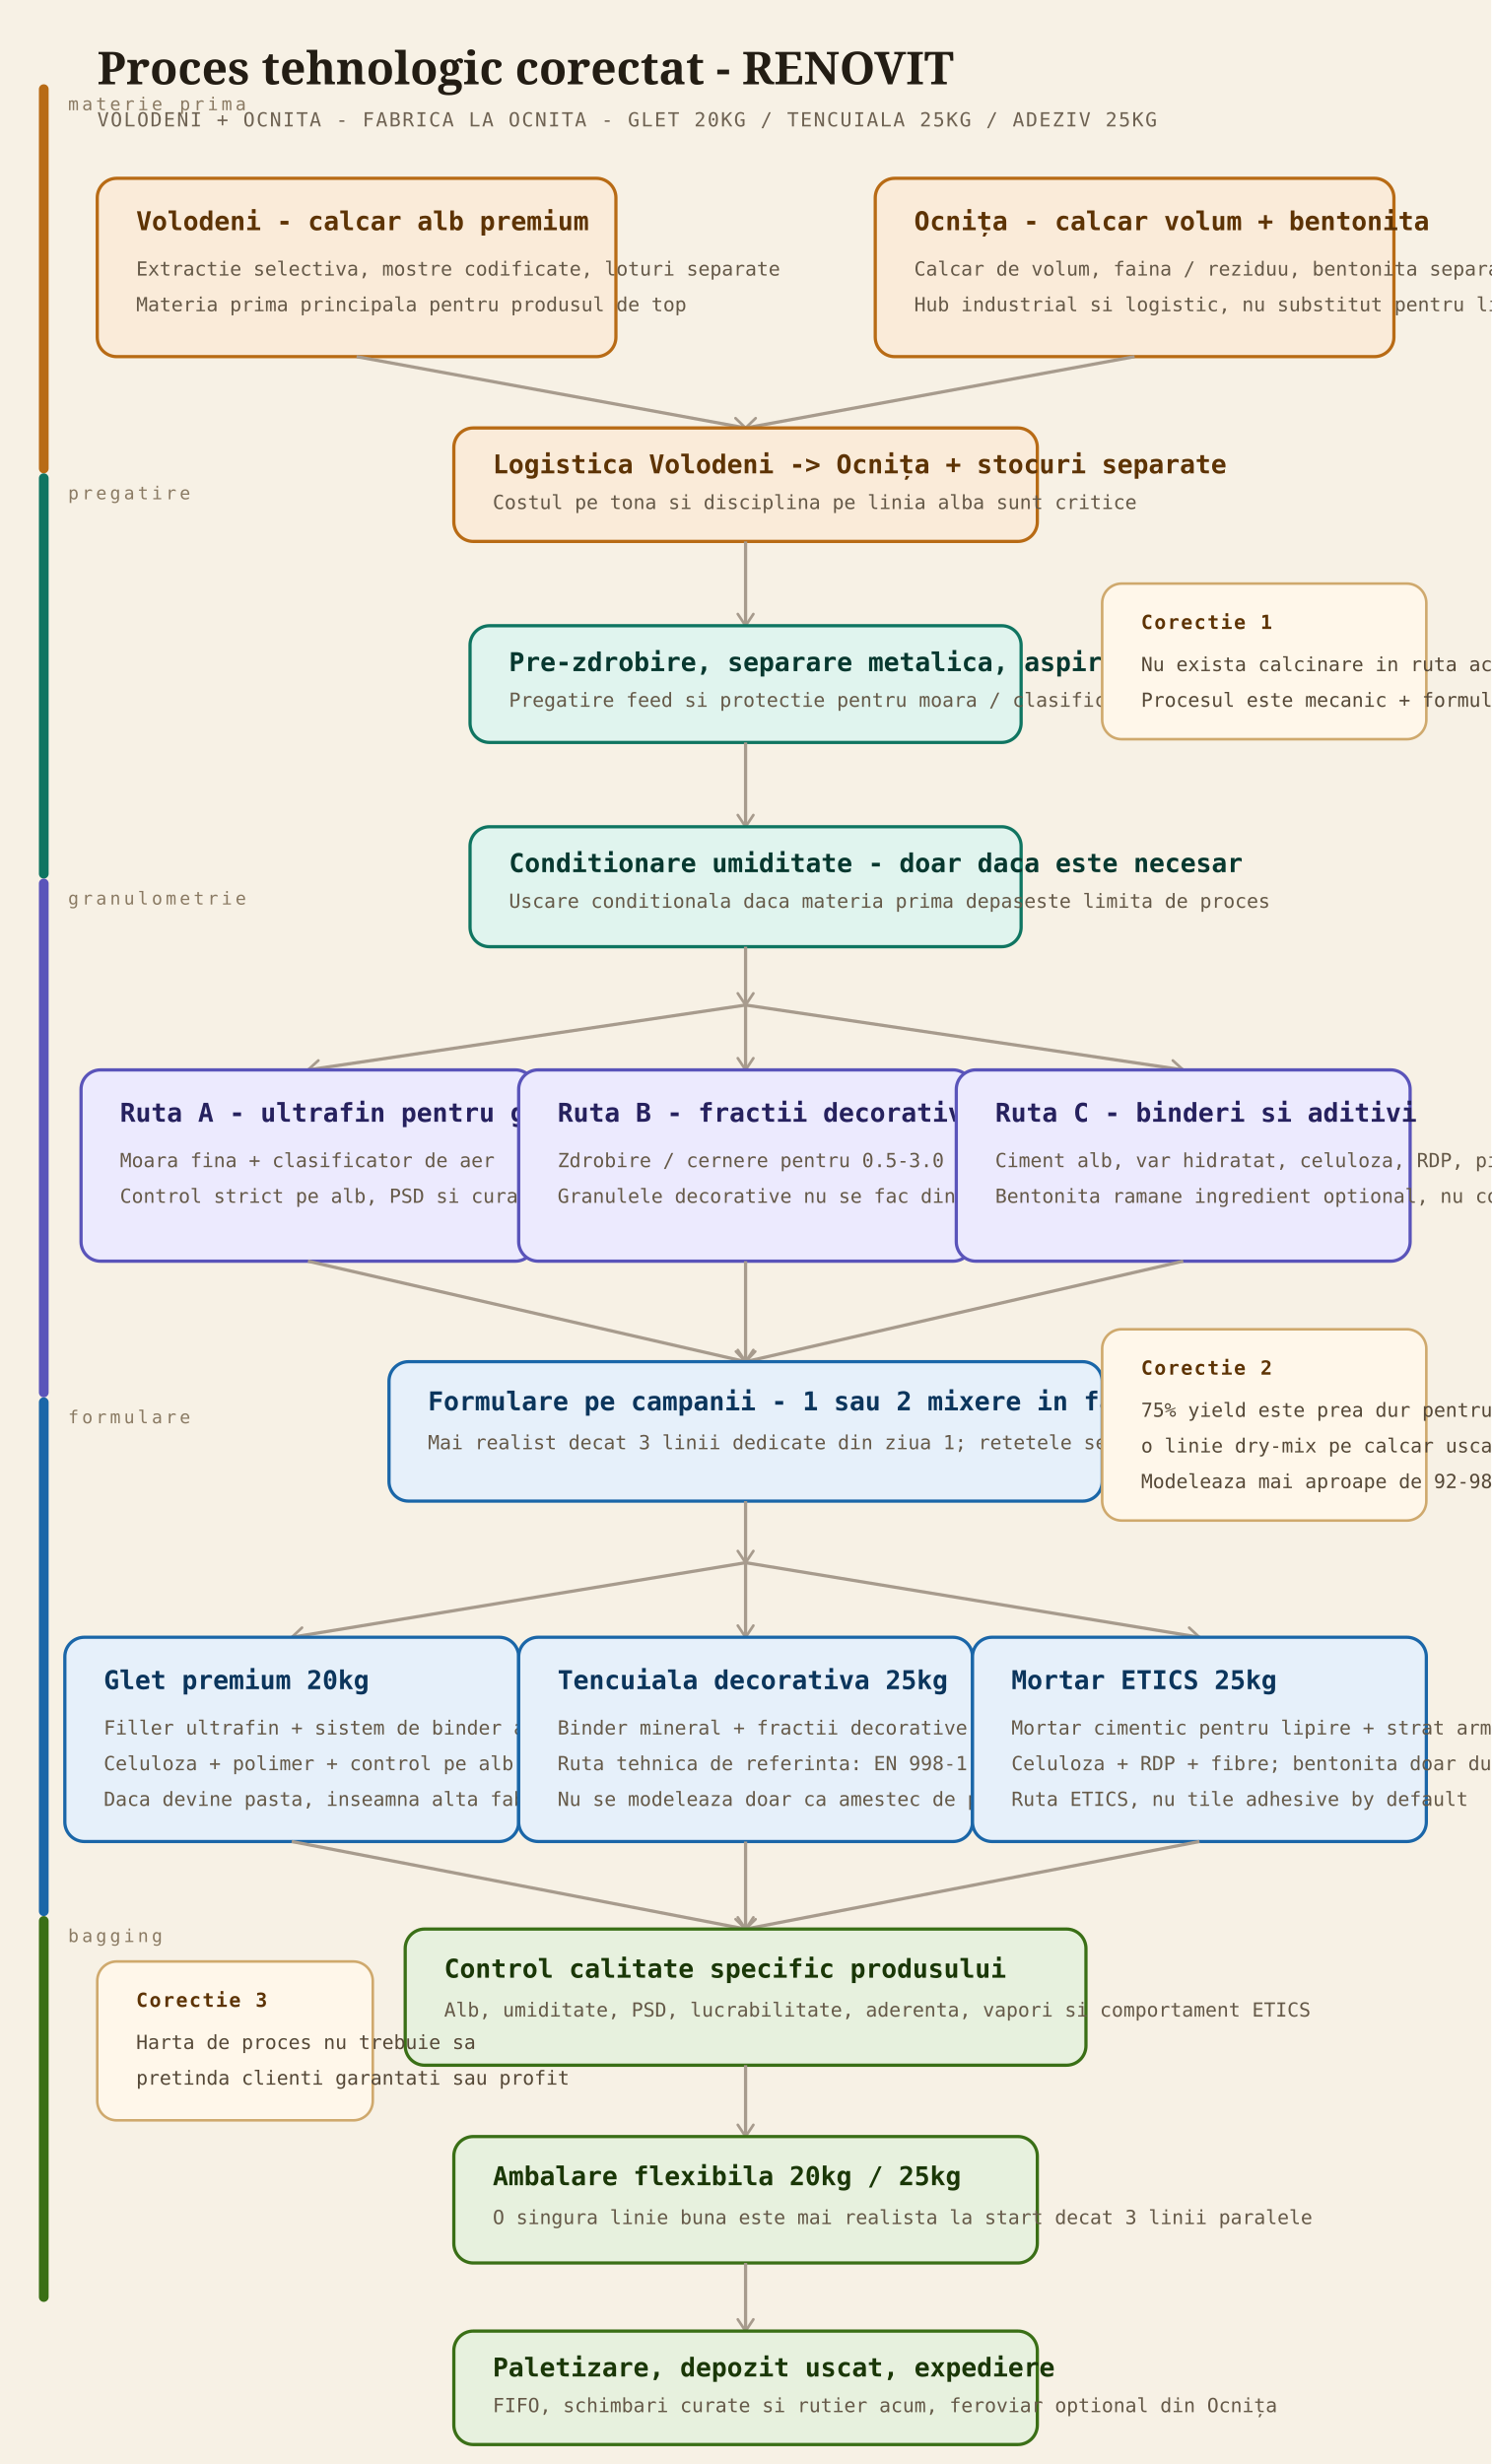
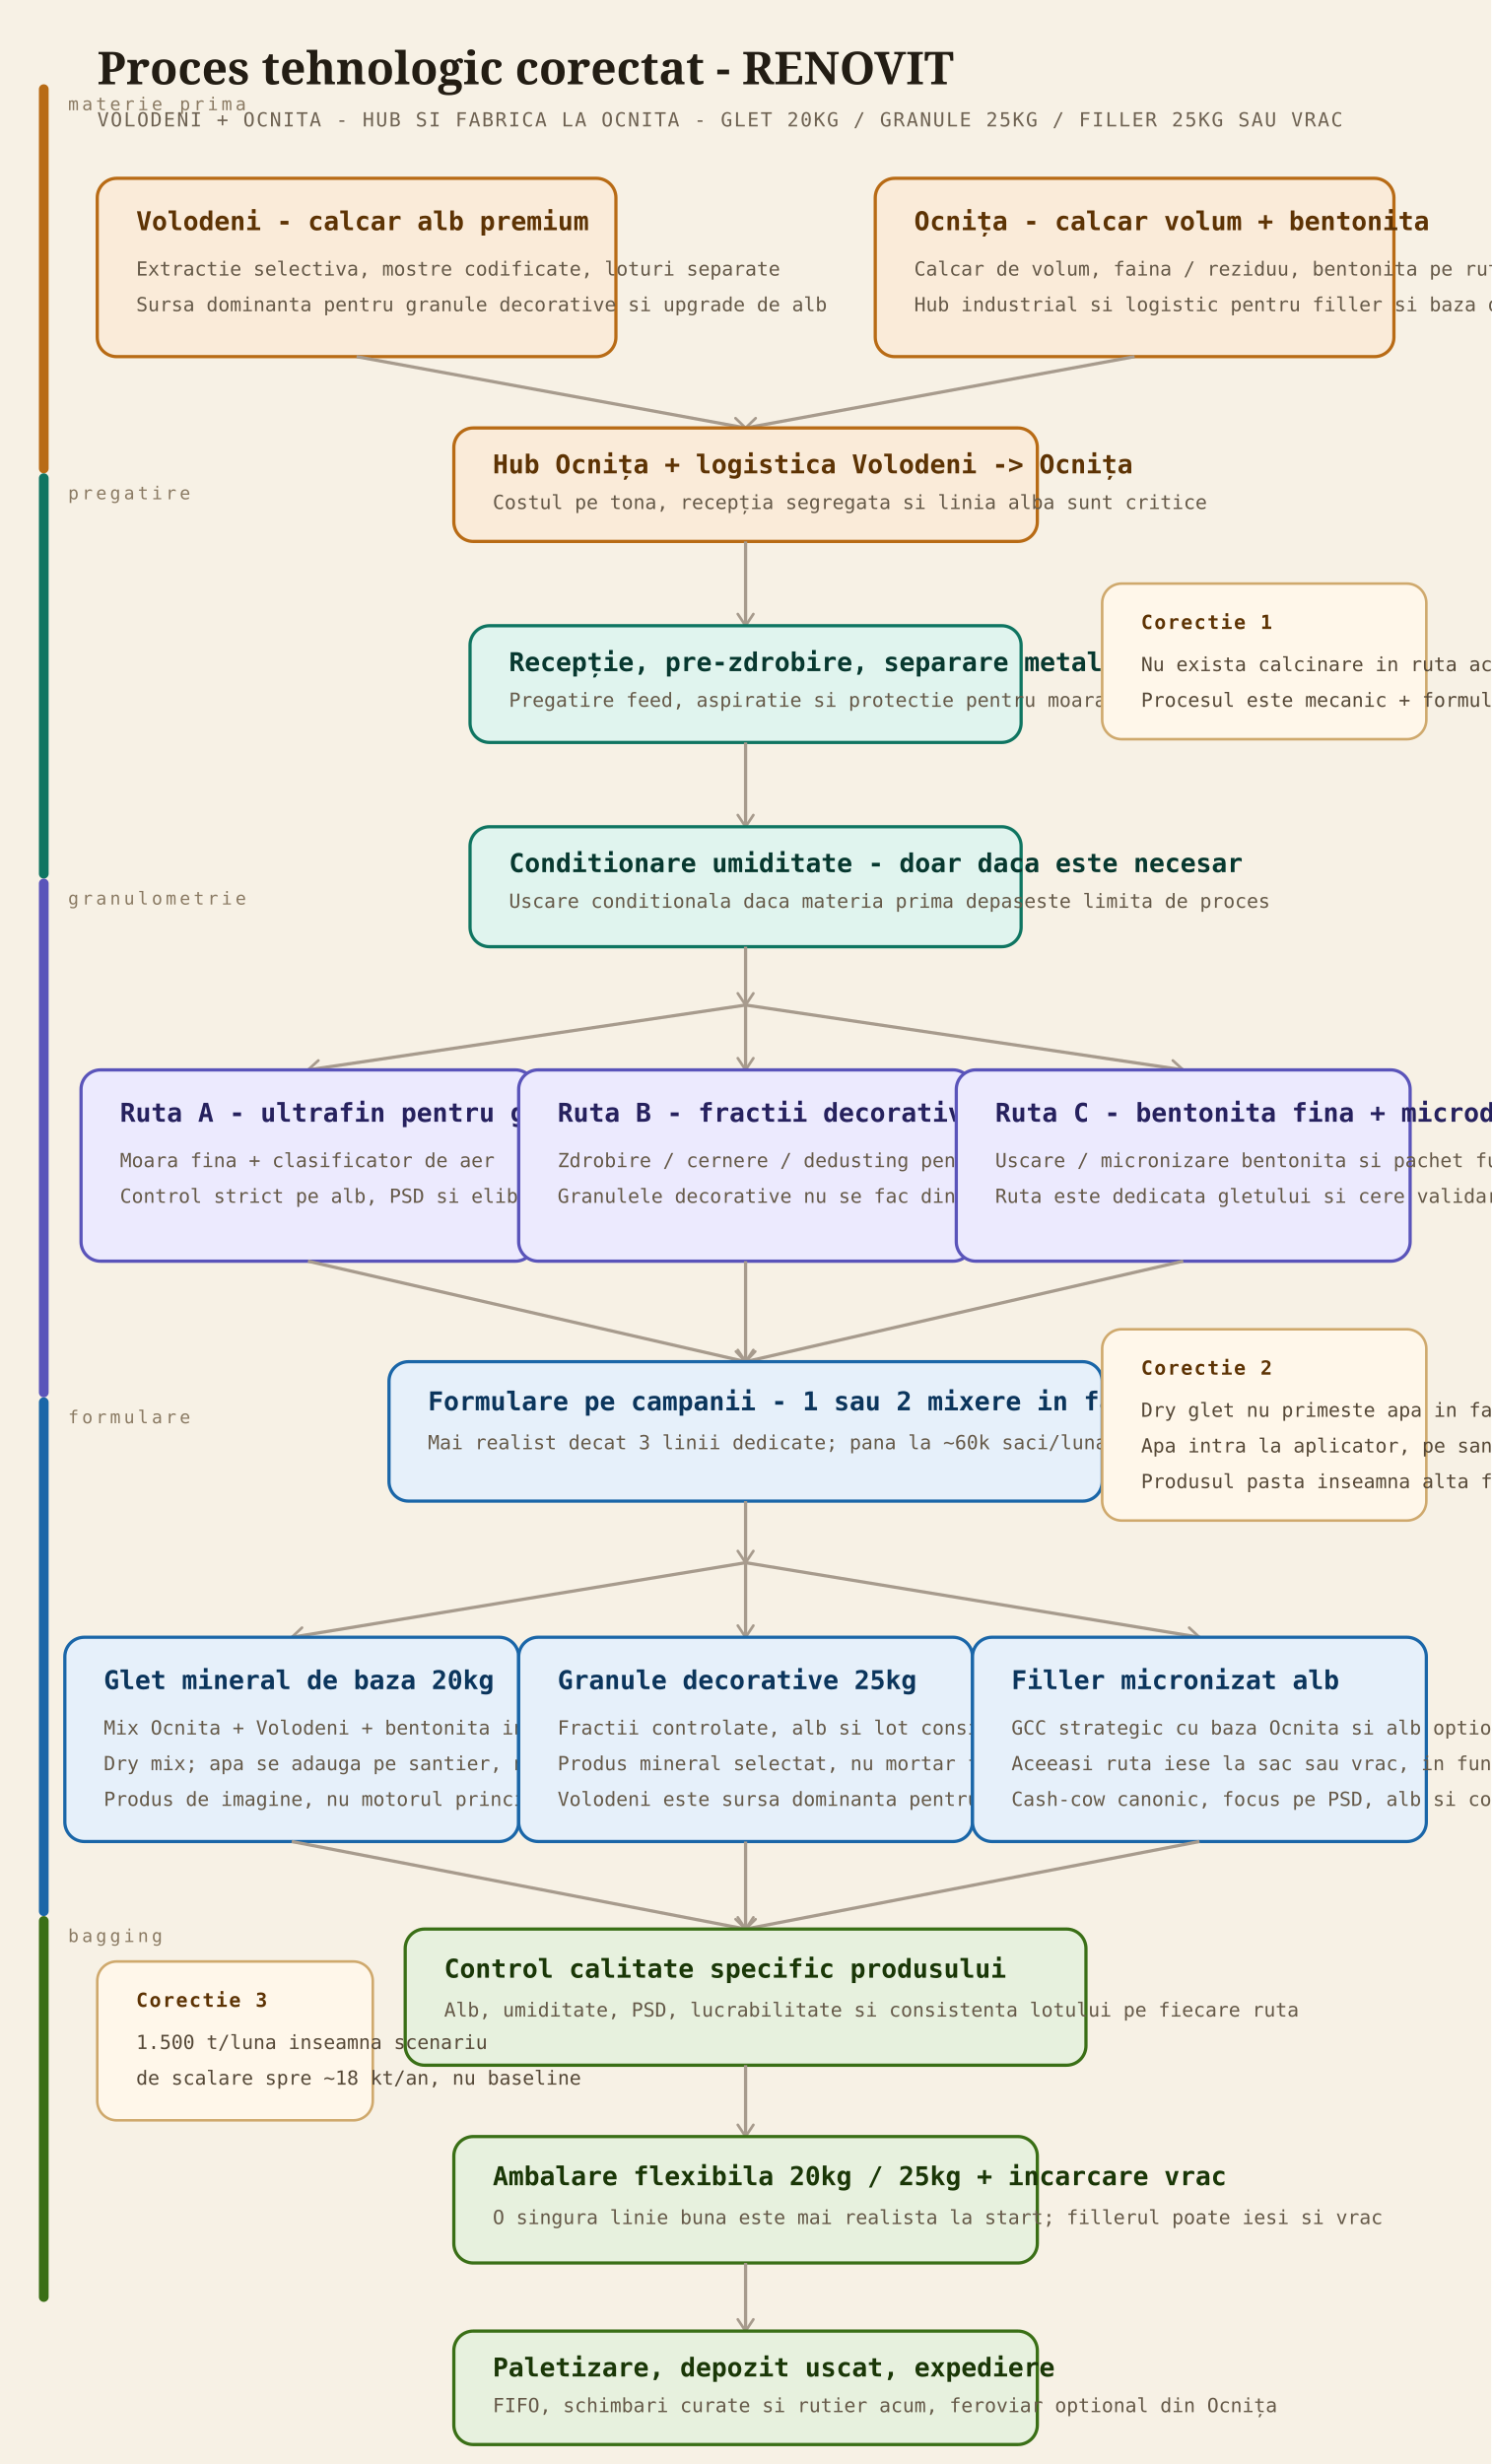
<svg xmlns="http://www.w3.org/2000/svg" width="100%" viewBox="0 0 920 1520" role="img">
  <defs>
    <marker id="arrow" viewBox="0 0 10 10" refX="8" refY="5" markerWidth="6" markerHeight="6" orient="auto-start-reverse">
      <path d="M2 1L8 5L2 9" fill="none" stroke="context-stroke" stroke-width="1.4" stroke-linecap="round" stroke-linejoin="round" />
    </marker>
    <style>
      .title { font: 600 28px Georgia, serif; fill: #231d14; }
      .sub { font: 12px 'DM Mono', monospace; fill: #6e6252; letter-spacing: 0.08em; }
      .section { font: 500 11px 'DM Mono', monospace; fill: #8a7a63; letter-spacing: 0.18em; text-transform: uppercase; }
      .box-title { font: 600 16px 'DM Mono', monospace; }
      .box-sub { font: 12px 'DM Mono', monospace; fill: #655948; }
      .callout-title { font: 600 12px 'DM Mono', monospace; fill: #5d3304; letter-spacing: 0.08em; text-transform: uppercase; }
      .callout-sub { font: 12px 'DM Mono', monospace; fill: #554837; }
      .line { stroke: #a79b8d; stroke-width: 2; fill: none; marker-end: url(#arrow); }
      .dashed { stroke-dasharray: 5 4; }
    </style>
  </defs>
  <rect x="0" y="0" width="920" height="1520" fill="#f7f1e5" />
  <rect x="24" y="52" width="6" height="240" rx="3" fill="#b86b15" />
  <rect x="24" y="292" width="6" height="250" rx="3" fill="#0f7561" />
  <rect x="24" y="542" width="6" height="320" rx="3" fill="#5a54ba" />
  <rect x="24" y="862" width="6" height="320" rx="3" fill="#1a66a8" />
  <rect x="24" y="1182" width="6" height="238" rx="3" fill="#3a6f16" />
  <text x="60" y="52" class="title">Proces tehnologic corectat - RENOVIT</text>
-   <text x="60" y="78" class="sub">VOLODENI + OCNITA - FABRICA LA OCNITA - GLET 20KG / TENCUIALA 25KG / ADEZIV 25KG</text>
+   <text x="60" y="78" class="sub">VOLODENI + OCNITA - HUB SI FABRICA LA OCNITA - GLET 20KG / GRANULE 25KG / FILLER 25KG SAU VRAC</text>
  <text x="42" y="68" class="section">materie prima</text>
  <text x="42" y="308" class="section">pregatire</text>
  <text x="42" y="558" class="section">granulometrie</text>
  <text x="42" y="878" class="section">formulare</text>
  <text x="42" y="1198" class="section">bagging</text>
  <g>
    <rect x="60" y="110" width="320" height="110" rx="12" fill="#faebd9" stroke="#b86b15" stroke-width="2" />
    <text x="84" y="142" class="box-title" fill="#5d3304">Volodeni - calcar alb premium</text>
    <text x="84" y="170" class="box-sub">Extractie selectiva, mostre codificate, loturi separate</text>
-     <text x="84" y="192" class="box-sub">Materia prima principala pentru produsul de top</text>
+     <text x="84" y="192" class="box-sub">Sursa dominanta pentru granule decorative si upgrade de alb</text>
  </g>
  <g>
    <rect x="540" y="110" width="320" height="110" rx="12" fill="#faebd9" stroke="#b86b15" stroke-width="2" />
    <text x="564" y="142" class="box-title" fill="#5d3304">Ocnița - calcar volum + bentonita</text>
-     <text x="564" y="170" class="box-sub">Calcar de volum, faina / reziduu, bentonita separata</text>
-     <text x="564" y="192" class="box-sub">Hub industrial si logistic, nu substitut pentru linia alba</text>
+     <text x="564" y="170" class="box-sub">Calcar de volum, faina / reziduu, bentonita pe ruta separata</text>
+     <text x="564" y="192" class="box-sub">Hub industrial si logistic pentru filler si baza de volum</text>
  </g>
  <line x1="220" y1="220" x2="460" y2="264" class="line" />
  <line x1="700" y1="220" x2="460" y2="264" class="line" />
  <g>
    <rect x="280" y="264" width="360" height="70" rx="12" fill="#faebd9" stroke="#b86b15" stroke-width="2" />
-     <text x="304" y="292" class="box-title" fill="#5d3304">Logistica Volodeni -&gt; Ocnița + stocuri separate</text>
-     <text x="304" y="314" class="box-sub">Costul pe tona si disciplina pe linia alba sunt critice</text>
+     <text x="304" y="292" class="box-title" fill="#5d3304">Hub Ocnița + logistica Volodeni -&gt; Ocnița</text>
+     <text x="304" y="314" class="box-sub">Costul pe tona, recepția segregata si linia alba sunt critice</text>
  </g>
  <line x1="460" y1="334" x2="460" y2="386" class="line" />
  <g>
    <rect x="290" y="386" width="340" height="72" rx="12" fill="#e0f4ee" stroke="#0f7561" stroke-width="2" />
-     <text x="314" y="414" class="box-title" fill="#07382f">Pre-zdrobire, separare metalica, aspiratie</text>
-     <text x="314" y="436" class="box-sub">Pregatire feed si protectie pentru moara / clasificator</text>
+     <text x="314" y="414" class="box-title" fill="#07382f">Recepție, pre-zdrobire, separare metalica</text>
+     <text x="314" y="436" class="box-sub">Pregatire feed, aspiratie si protectie pentru moara / clasificator</text>
  </g>
  <line x1="460" y1="458" x2="460" y2="510" class="line" />
  <g>
    <rect x="290" y="510" width="340" height="74" rx="12" fill="#e0f4ee" stroke="#0f7561" stroke-width="2" />
    <text x="314" y="538" class="box-title" fill="#07382f">Conditionare umiditate - doar daca este necesar</text>
    <text x="314" y="560" class="box-sub">Uscare conditionala daca materia prima depaseste limita de proces</text>
  </g>
  <line x1="460" y1="584" x2="460" y2="620" class="line" />
  <line x1="460" y1="620" x2="190" y2="660" class="line" />
  <line x1="460" y1="620" x2="460" y2="660" class="line" />
  <line x1="460" y1="620" x2="730" y2="660" class="line" />
  <g>
    <rect x="50" y="660" width="280" height="118" rx="12" fill="#eceafe" stroke="#5a54ba" stroke-width="2" />
    <text x="74" y="692" class="box-title" fill="#26215e">Ruta A - ultrafin pentru glet / filler</text>
    <text x="74" y="720" class="box-sub">Moara fina + clasificator de aer</text>
-     <text x="74" y="742" class="box-sub">Control strict pe alb, PSD si curatenia liniei</text>
+     <text x="74" y="742" class="box-sub">Control strict pe alb, PSD si eliberare la sac sau vrac</text>
  </g>
  <g>
    <rect x="320" y="660" width="280" height="118" rx="12" fill="#eceafe" stroke="#5a54ba" stroke-width="2" />
    <text x="344" y="692" class="box-title" fill="#26215e">Ruta B - fractii decorative</text>
-     <text x="344" y="720" class="box-sub">Zdrobire / cernere pentru 0.5-3.0 mm</text>
+     <text x="344" y="720" class="box-sub">Zdrobire / cernere / dedusting pentru 0.5-3.0 mm</text>
    <text x="344" y="742" class="box-sub">Granulele decorative nu se fac din pulbere complet micronizata</text>
  </g>
  <g>
    <rect x="590" y="660" width="280" height="118" rx="12" fill="#eceafe" stroke="#5a54ba" stroke-width="2" />
-     <text x="614" y="692" class="box-title" fill="#26215e">Ruta C - binderi si aditivi</text>
-     <text x="614" y="720" class="box-sub">Ciment alb, var hidratat, celuloza, RDP, pigmenti</text>
-     <text x="614" y="742" class="box-sub">Bentonita ramane ingredient optional, nu coloana vertebrala</text>
+     <text x="614" y="692" class="box-title" fill="#26215e">Ruta C - bentonita fina + microdozare</text>
+     <text x="614" y="720" class="box-sub">Uscare / micronizare bentonita si pachet functional minim</text>
+     <text x="614" y="742" class="box-sub">Ruta este dedicata gletului si cere validare de laborator</text>
  </g>
  <line x1="190" y1="778" x2="460" y2="840" class="line" />
  <line x1="460" y1="778" x2="460" y2="840" class="line" />
  <line x1="730" y1="778" x2="460" y2="840" class="line" />
  <g>
    <rect x="240" y="840" width="440" height="86" rx="12" fill="#e6f0fa" stroke="#1a66a8" stroke-width="2" />
    <text x="264" y="870" class="box-title" fill="#0b355c">Formulare pe campanii - 1 sau 2 mixere in faza 1</text>
-     <text x="264" y="894" class="box-sub">Mai realist decat 3 linii dedicate din ziua 1; retetele se schimba pe SKU</text>
+     <text x="264" y="894" class="box-sub">Mai realist decat 3 linii dedicate; pana la ~60k saci/luna nu e nevoie de 3 packeri</text>
  </g>
  <line x1="460" y1="926" x2="460" y2="964" class="line" />
  <line x1="460" y1="964" x2="180" y2="1010" class="line" />
  <line x1="460" y1="964" x2="460" y2="1010" class="line" />
  <line x1="460" y1="964" x2="740" y2="1010" class="line" />
  <g>
    <rect x="40" y="1010" width="280" height="126" rx="12" fill="#e6f0fa" stroke="#1a66a8" stroke-width="2" />
-     <text x="64" y="1042" class="box-title" fill="#0b355c">Glet premium 20kg</text>
-     <text x="64" y="1070" class="box-sub">Filler ultrafin + sistem de binder alb</text>
-     <text x="64" y="1092" class="box-sub">Celuloza + polimer + control pe alb si netezime</text>
-     <text x="64" y="1114" class="box-sub">Daca devine pasta, inseamna alta fabrica, nu acest flux</text>
+     <text x="64" y="1042" class="box-title" fill="#0b355c">Glet mineral de baza 20kg</text>
+     <text x="64" y="1070" class="box-sub">Mix Ocnita + Volodeni + bentonita in dozaj controlat</text>
+     <text x="64" y="1092" class="box-sub">Dry mix; apa se adauga pe santier, nu in fabrica</text>
+     <text x="64" y="1114" class="box-sub">Produs de imagine, nu motorul principal de volum</text>
  </g>
  <g>
    <rect x="320" y="1010" width="280" height="126" rx="12" fill="#e6f0fa" stroke="#1a66a8" stroke-width="2" />
-     <text x="344" y="1042" class="box-title" fill="#0b355c">Tencuiala decorativa 25kg</text>
-     <text x="344" y="1070" class="box-sub">Binder mineral + fractii decorative controlate</text>
-     <text x="344" y="1092" class="box-sub">Ruta tehnica de referinta: EN 998-1</text>
-     <text x="344" y="1114" class="box-sub">Nu se modeleaza doar ca amestec de pulberi foarte fine</text>
+     <text x="344" y="1042" class="box-title" fill="#0b355c">Granule decorative 25kg</text>
+     <text x="344" y="1070" class="box-sub">Fractii controlate, alb si lot consistency</text>
+     <text x="344" y="1092" class="box-sub">Produs mineral selectat, nu mortar final canonic</text>
+     <text x="344" y="1114" class="box-sub">Volodeni este sursa dominanta pentru estetica</text>
  </g>
  <g>
    <rect x="600" y="1010" width="280" height="126" rx="12" fill="#e6f0fa" stroke="#1a66a8" stroke-width="2" />
-     <text x="624" y="1042" class="box-title" fill="#0b355c">Mortar ETICS 25kg</text>
-     <text x="624" y="1070" class="box-sub">Mortar cimentic pentru lipire + strat armat</text>
-     <text x="624" y="1092" class="box-sub">Celuloza + RDP + fibre; bentonita doar dupa testare</text>
-     <text x="624" y="1114" class="box-sub">Ruta ETICS, nu tile adhesive by default</text>
+     <text x="624" y="1042" class="box-title" fill="#0b355c">Filler micronizat alb</text>
+     <text x="624" y="1070" class="box-sub">GCC strategic cu baza Ocnita si alb optional din Volodeni</text>
+     <text x="624" y="1092" class="box-sub">Aceeasi ruta iese la sac sau vrac, in functie de client</text>
+     <text x="624" y="1114" class="box-sub">Cash-cow canonic, focus pe PSD, alb si cost logistic mic</text>
  </g>
  <line x1="180" y1="1136" x2="460" y2="1190" class="line" />
  <line x1="460" y1="1136" x2="460" y2="1190" class="line" />
  <line x1="740" y1="1136" x2="460" y2="1190" class="line" />
  <g>
    <rect x="250" y="1190" width="420" height="84" rx="12" fill="#e7f1de" stroke="#3a6f16" stroke-width="2" />
    <text x="274" y="1220" class="box-title" fill="#1a3707">Control calitate specific produsului</text>
-     <text x="274" y="1244" class="box-sub">Alb, umiditate, PSD, lucrabilitate, aderenta, vapori si comportament ETICS</text>
+     <text x="274" y="1244" class="box-sub">Alb, umiditate, PSD, lucrabilitate si consistenta lotului pe fiecare ruta</text>
  </g>
  <line x1="460" y1="1274" x2="460" y2="1318" class="line" />
  <g>
    <rect x="280" y="1318" width="360" height="78" rx="12" fill="#e7f1de" stroke="#3a6f16" stroke-width="2" />
-     <text x="304" y="1348" class="box-title" fill="#1a3707">Ambalare flexibila 20kg / 25kg</text>
-     <text x="304" y="1372" class="box-sub">O singura linie buna este mai realista la start decat 3 linii paralele</text>
+     <text x="304" y="1348" class="box-title" fill="#1a3707">Ambalare flexibila 20kg / 25kg + incarcare vrac</text>
+     <text x="304" y="1372" class="box-sub">O singura linie buna este mai realista la start; fillerul poate iesi si vrac</text>
  </g>
  <line x1="460" y1="1396" x2="460" y2="1438" class="line" />
  <g>
    <rect x="280" y="1438" width="360" height="70" rx="12" fill="#e7f1de" stroke="#3a6f16" stroke-width="2" />
    <text x="304" y="1466" class="box-title" fill="#1a3707">Paletizare, depozit uscat, expediere</text>
    <text x="304" y="1488" class="box-sub">FIFO, schimbari curate si rutier acum, feroviar optional din Ocnița</text>
  </g>
  <g>
    <rect x="680" y="360" width="200" height="96" rx="12" fill="#fff7ea" stroke="#cfa96d" stroke-width="1.6" />
    <text x="704" y="388" class="callout-title">Corectie 1</text>
    <text x="704" y="414" class="callout-sub">Nu exista calcinare in ruta actuala.</text>
    <text x="704" y="436" class="callout-sub">Procesul este mecanic + formulare.</text>
  </g>
  <g>
    <rect x="680" y="820" width="200" height="118" rx="12" fill="#fff7ea" stroke="#cfa96d" stroke-width="1.6" />
    <text x="704" y="848" class="callout-title">Corectie 2</text>
-     <text x="704" y="874" class="callout-sub">75% yield este prea dur pentru</text>
-     <text x="704" y="896" class="callout-sub">o linie dry-mix pe calcar uscat.</text>
-     <text x="704" y="918" class="callout-sub">Modeleaza mai aproape de 92-98%.</text>
+     <text x="704" y="874" class="callout-sub">Dry glet nu primeste apa in fabrica.</text>
+     <text x="704" y="896" class="callout-sub">Apa intra la aplicator, pe santier.</text>
+     <text x="704" y="918" class="callout-sub">Produsul pasta inseamna alta fabrica.</text>
  </g>
  <g>
    <rect x="60" y="1210" width="170" height="98" rx="12" fill="#fff7ea" stroke="#cfa96d" stroke-width="1.6" />
    <text x="84" y="1238" class="callout-title">Corectie 3</text>
-     <text x="84" y="1264" class="callout-sub">Harta de proces nu trebuie sa</text>
-     <text x="84" y="1286" class="callout-sub">pretinda clienti garantati sau profit</text>
+     <text x="84" y="1264" class="callout-sub">1.500 t/luna inseamna scenariu</text>
+     <text x="84" y="1286" class="callout-sub">de scalare spre ~18 kt/an, nu baseline</text>
  </g>
</svg>
